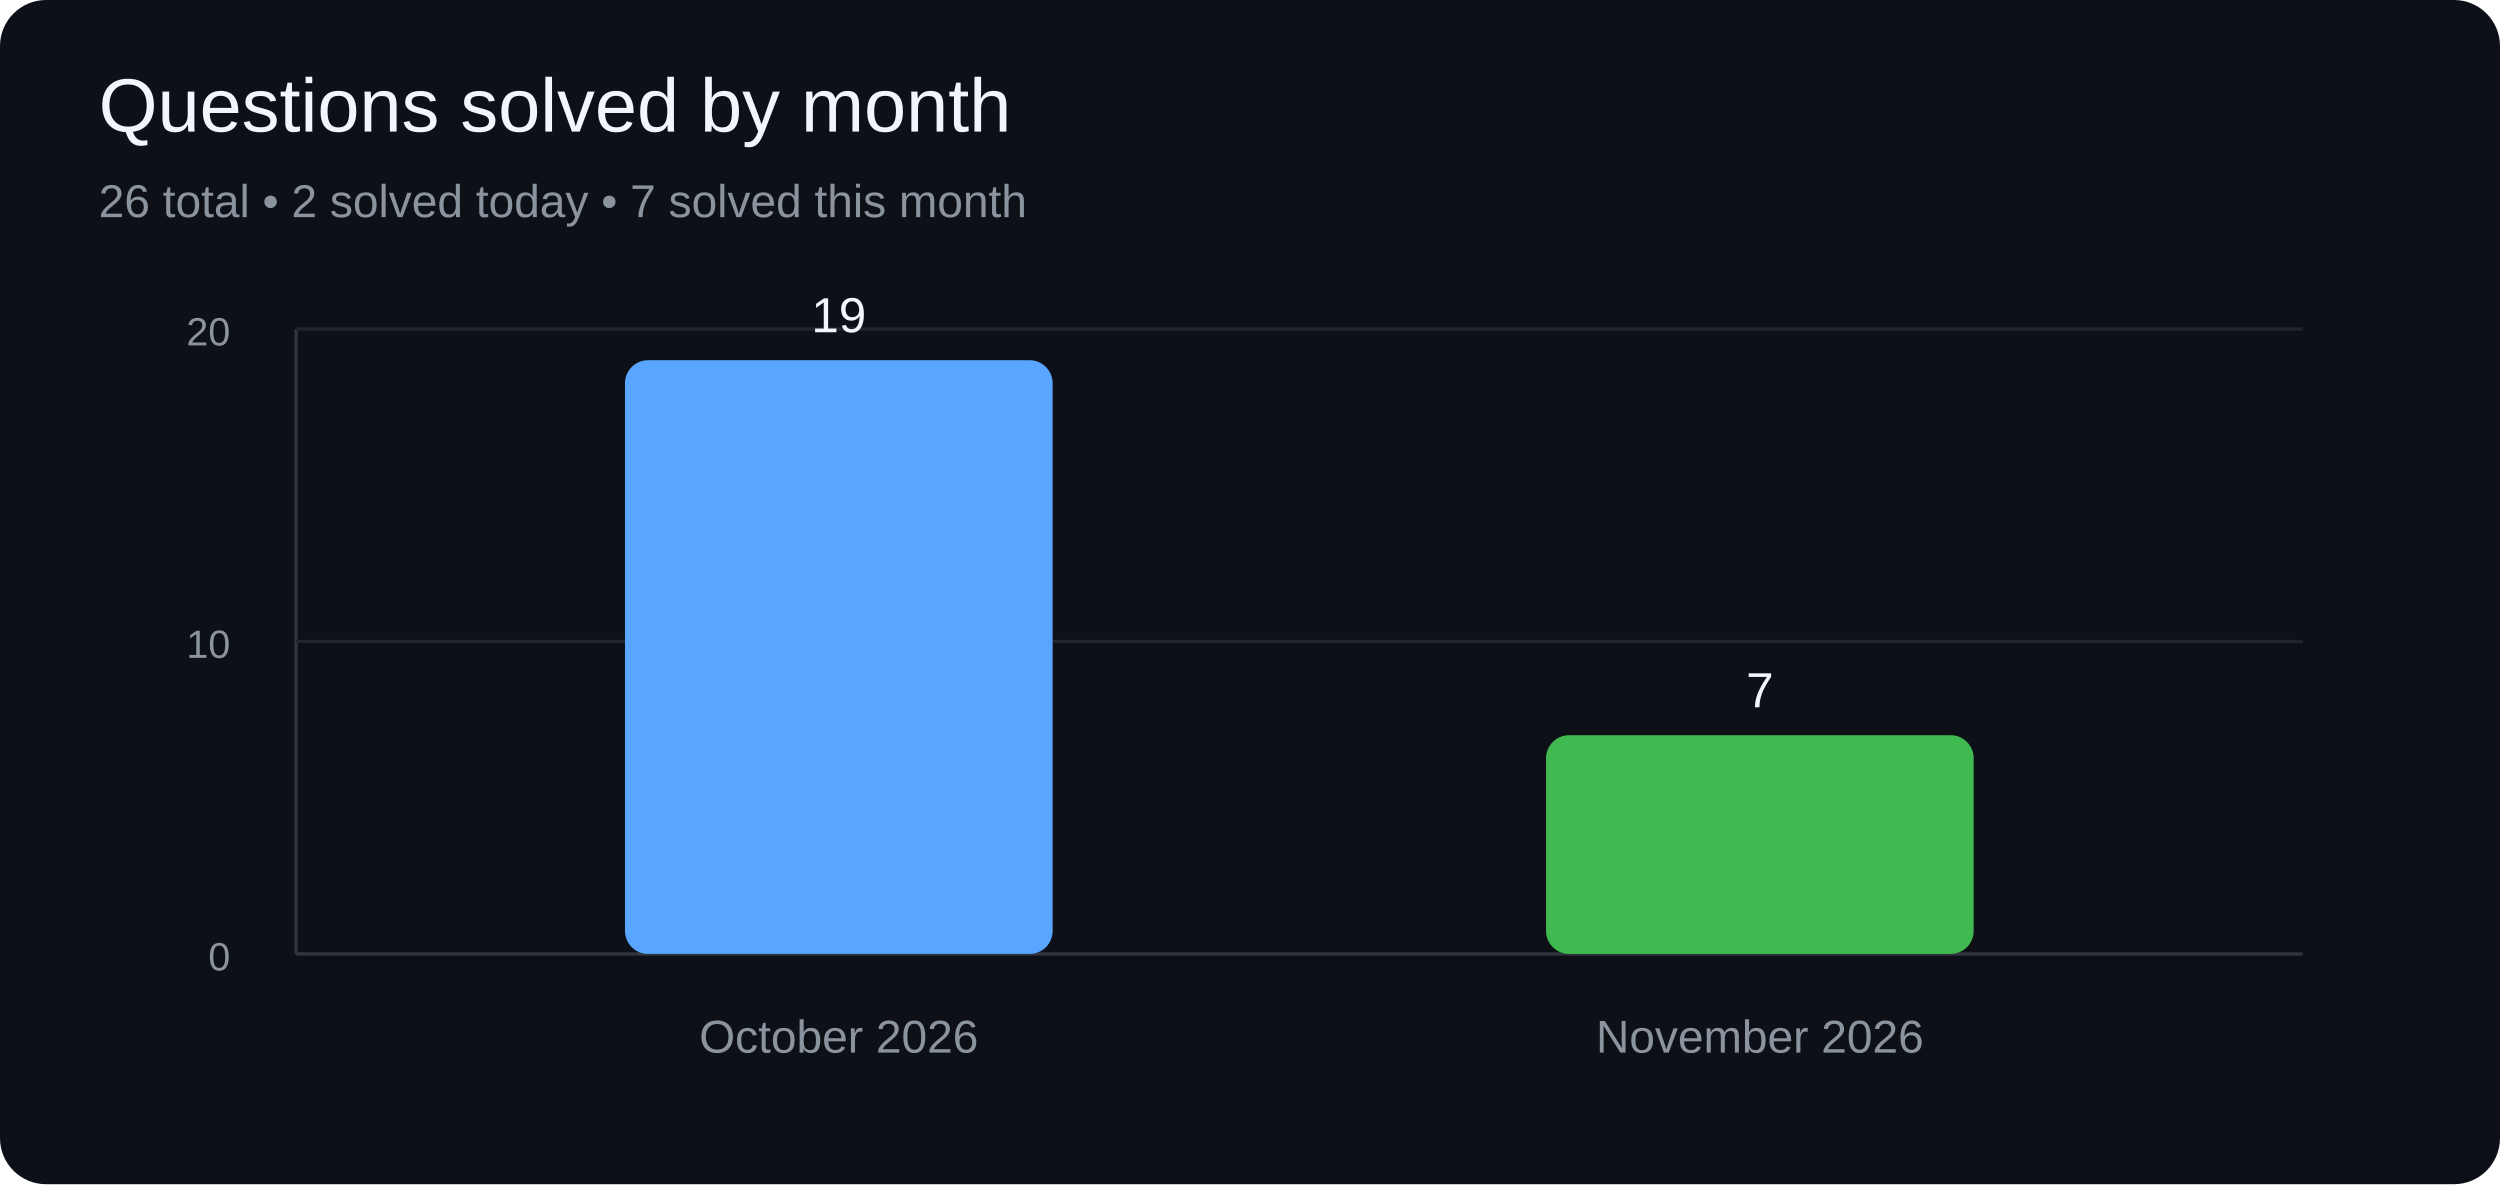
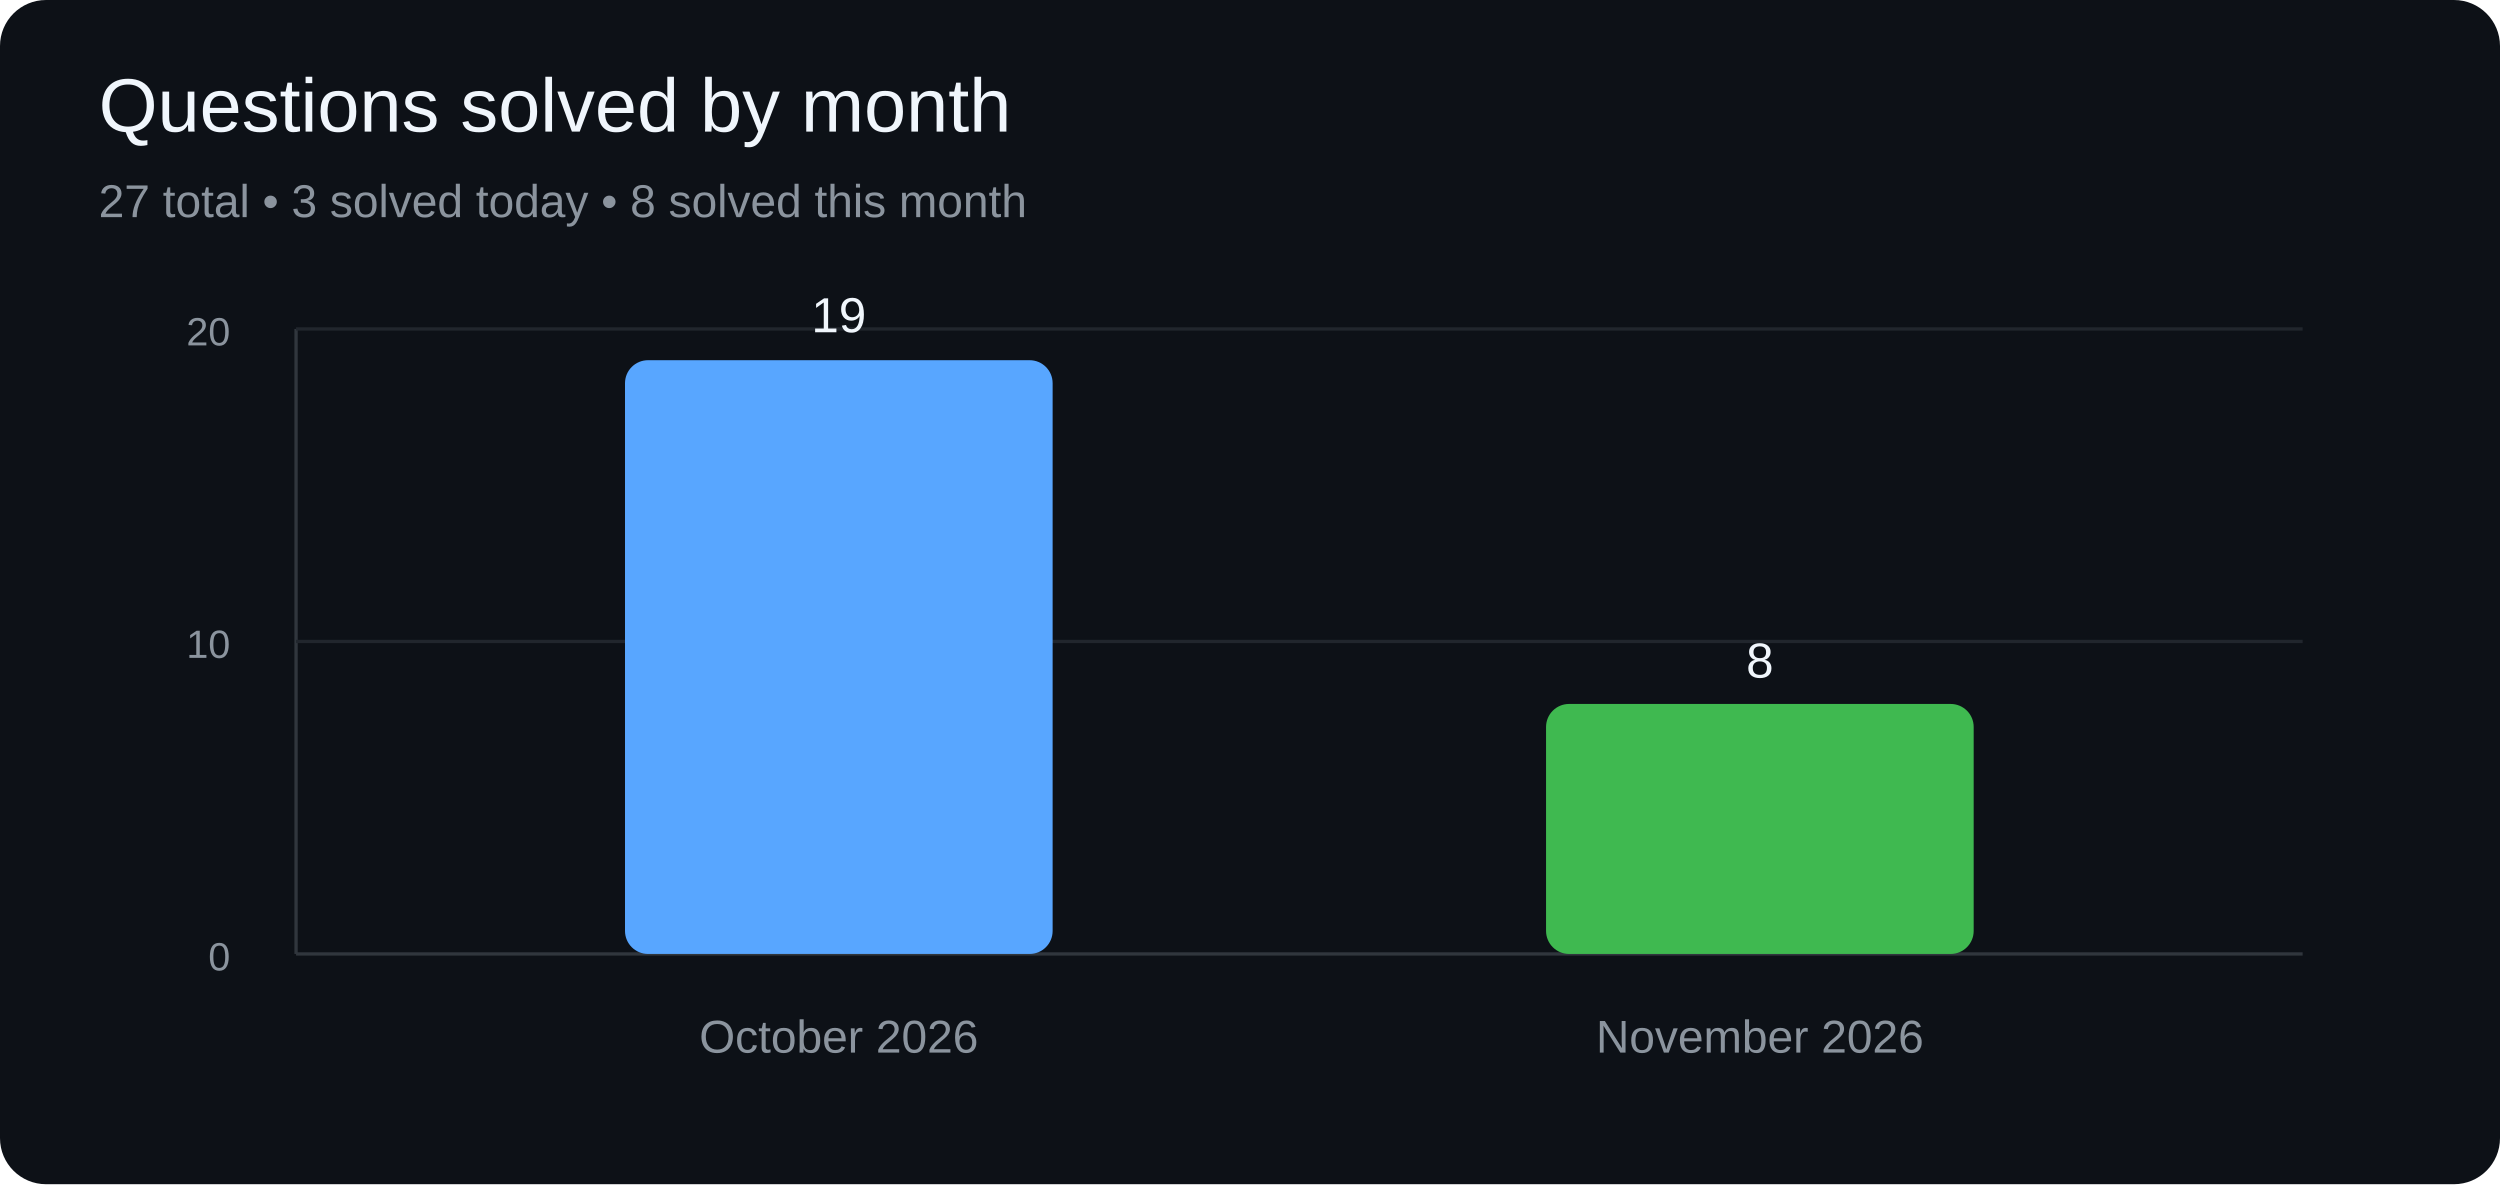
<svg xmlns="http://www.w3.org/2000/svg" viewBox="0 0 760 360" role="img" aria-labelledby="title desc">
  <rect width="760" height="360" rx="14" fill="#0d1117" />
  <text x="30" y="40" fill="#f0f6fc" font-size="23" font-family="Arial">Questions solved by month</text>
-   <text x="30" y="66" fill="#8b949e" font-size="14" font-family="Arial">26 total • 2 solved today • 7 solved this month</text>
+   <text x="30" y="66" fill="#8b949e" font-size="14" font-family="Arial">27 total • 3 solved today • 8 solved this month</text>
  <line x1="90" y1="290" x2="700" y2="290" stroke="#30363d" />
  <line x1="90" y1="100" x2="90" y2="290" stroke="#30363d" />
  <text x="70" y="295" text-anchor="end" fill="#8b949e" font-size="12" font-family="Arial">0</text>
  <text x="70" y="200" text-anchor="end" fill="#8b949e" font-size="12" font-family="Arial">10</text>
  <text x="70" y="105" text-anchor="end" fill="#8b949e" font-size="12" font-family="Arial">20</text>
  <line x1="90" y1="195" x2="700" y2="195" stroke="#21262d" />
  <line x1="90" y1="100" x2="700" y2="100" stroke="#21262d" />
  <rect x="190" y="109.5" width="130" height="180.5" rx="7" fill="#58a6ff" />
  <text x="255" y="101" text-anchor="middle" fill="#f0f6fc" font-size="15" font-family="Arial">19</text>
  <text x="255" y="320" text-anchor="middle" fill="#8b949e" font-size="14" font-family="Arial">October 2026</text>
-   <rect x="470" y="223.5" width="130" height="66.5" rx="7" fill="#3fb950" />
-   <text x="535" y="215" text-anchor="middle" fill="#f0f6fc" font-size="15" font-family="Arial">7</text>
+   <rect x="470" y="214" width="130" height="76" rx="7" fill="#3fb950" />
+   <text x="535" y="206" text-anchor="middle" fill="#f0f6fc" font-size="15" font-family="Arial">8</text>
  <text x="535" y="320" text-anchor="middle" fill="#8b949e" font-size="14" font-family="Arial">November 2026</text>
</svg>
